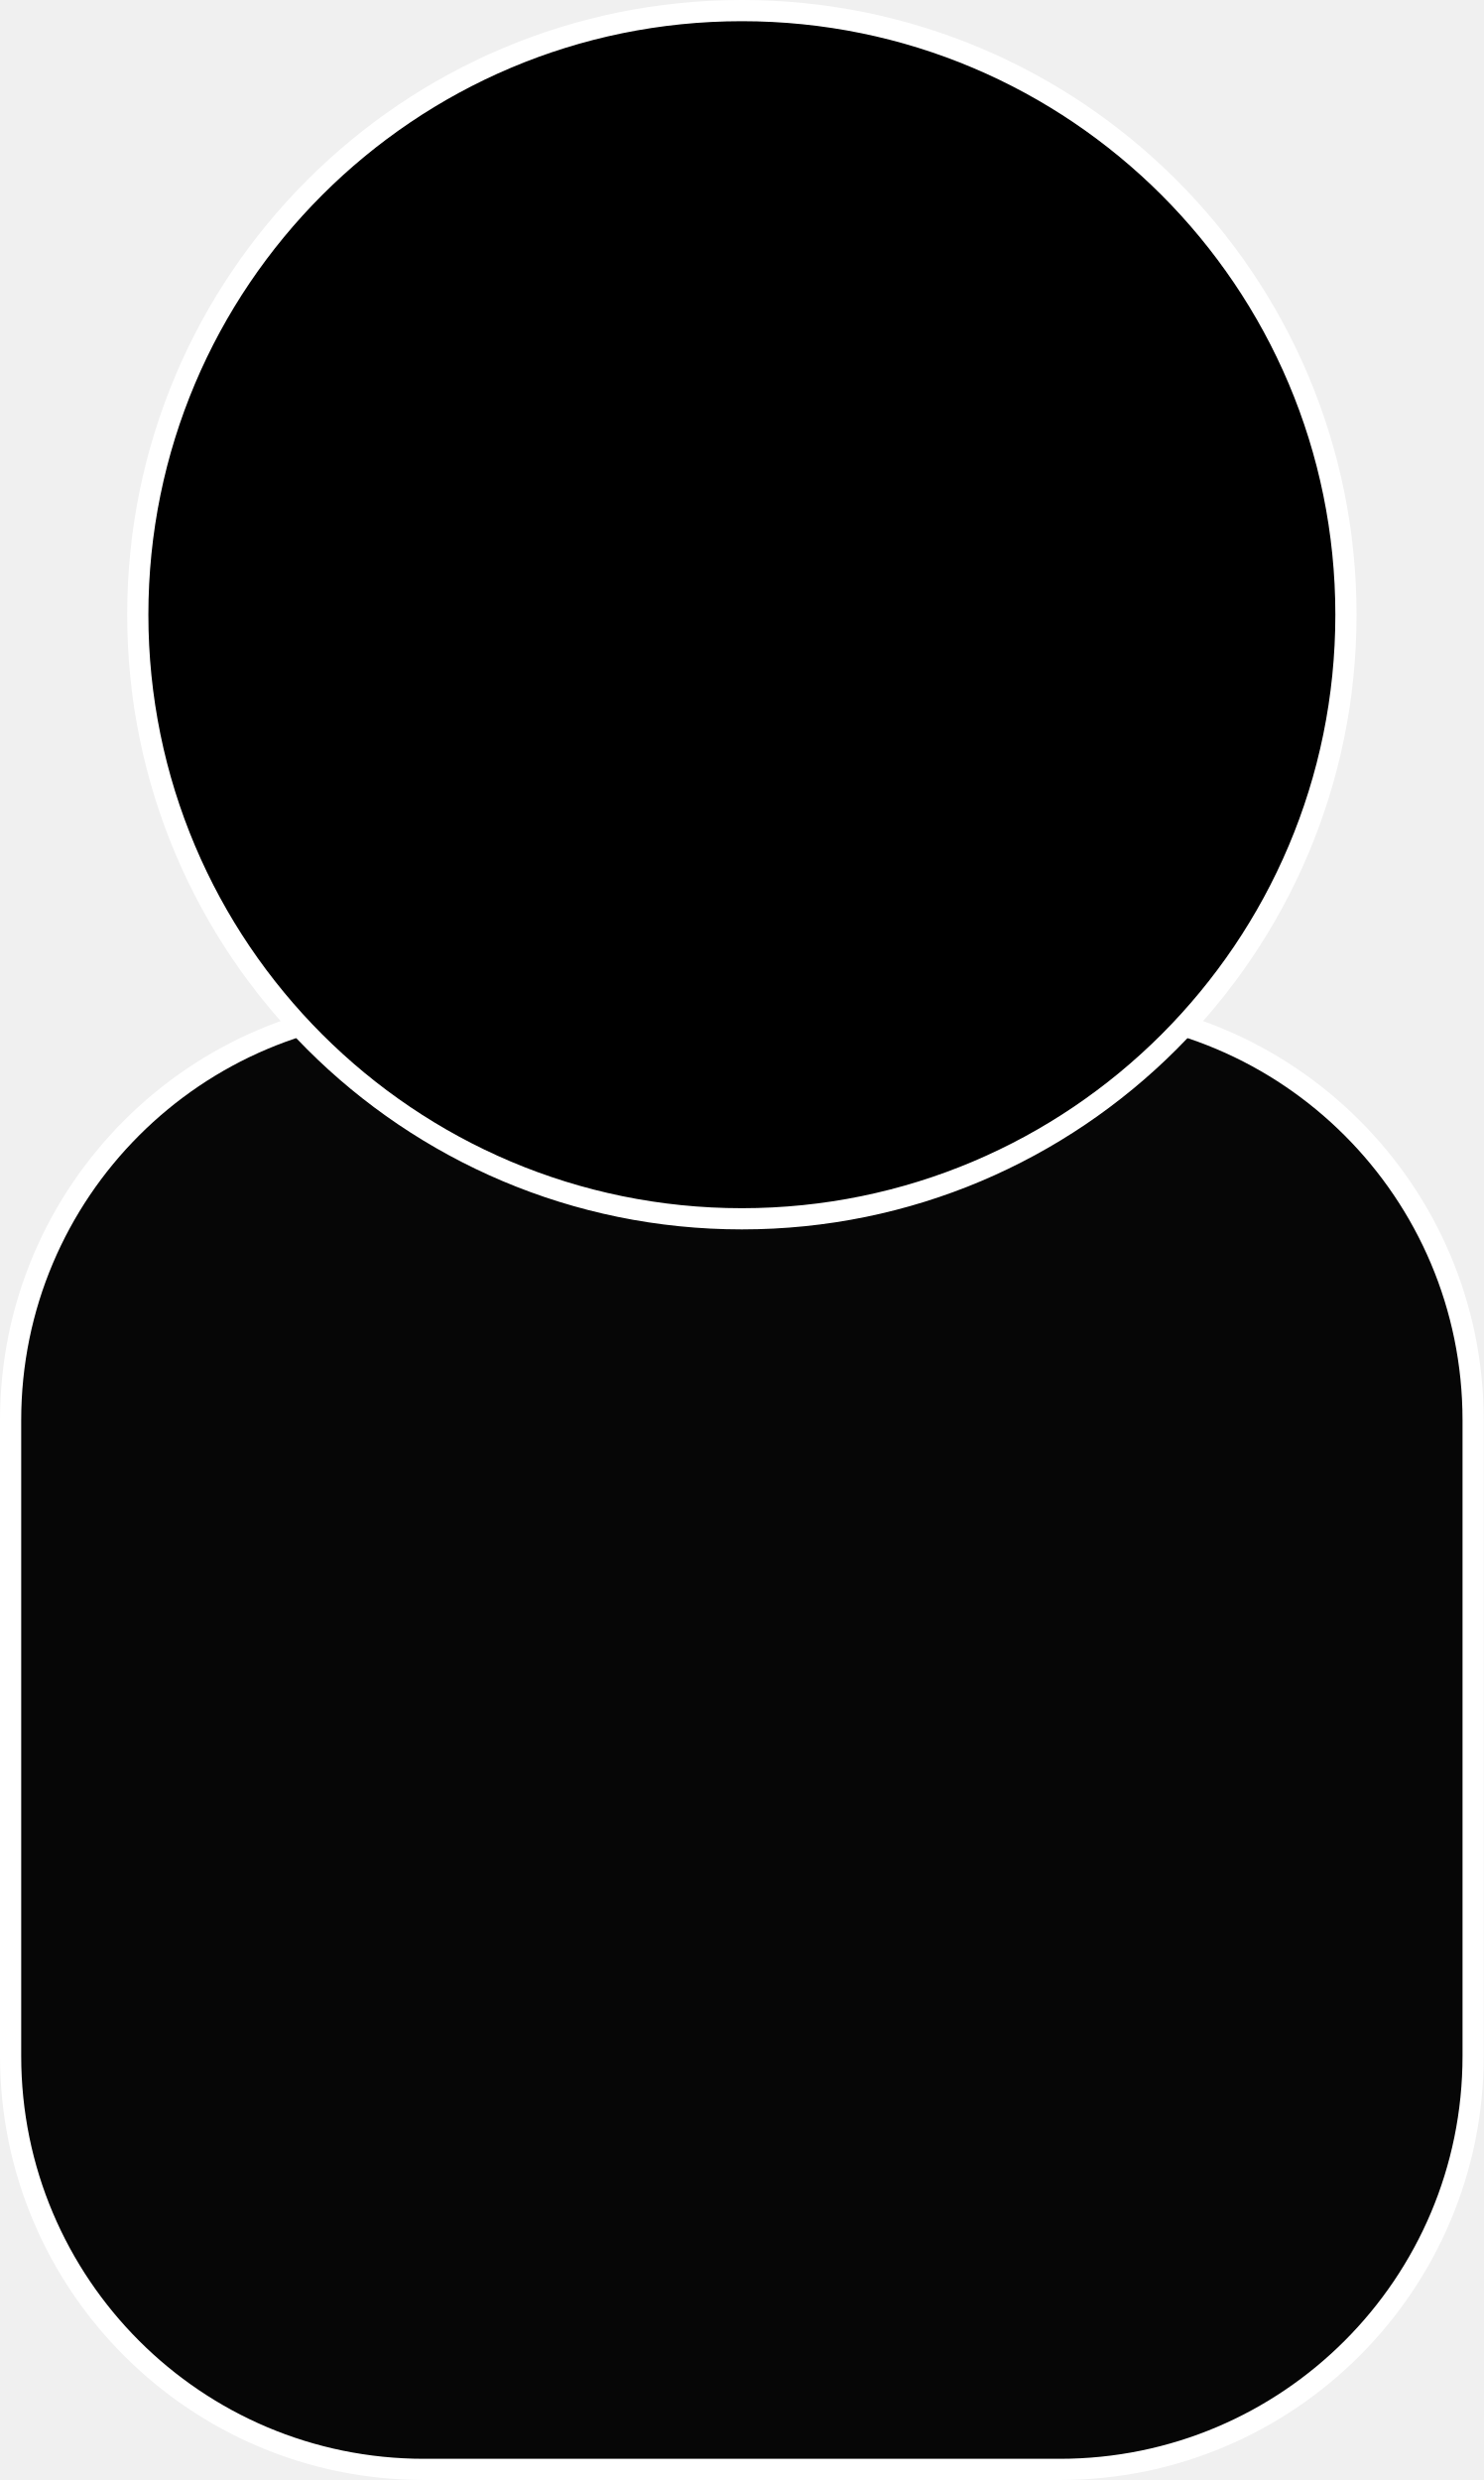
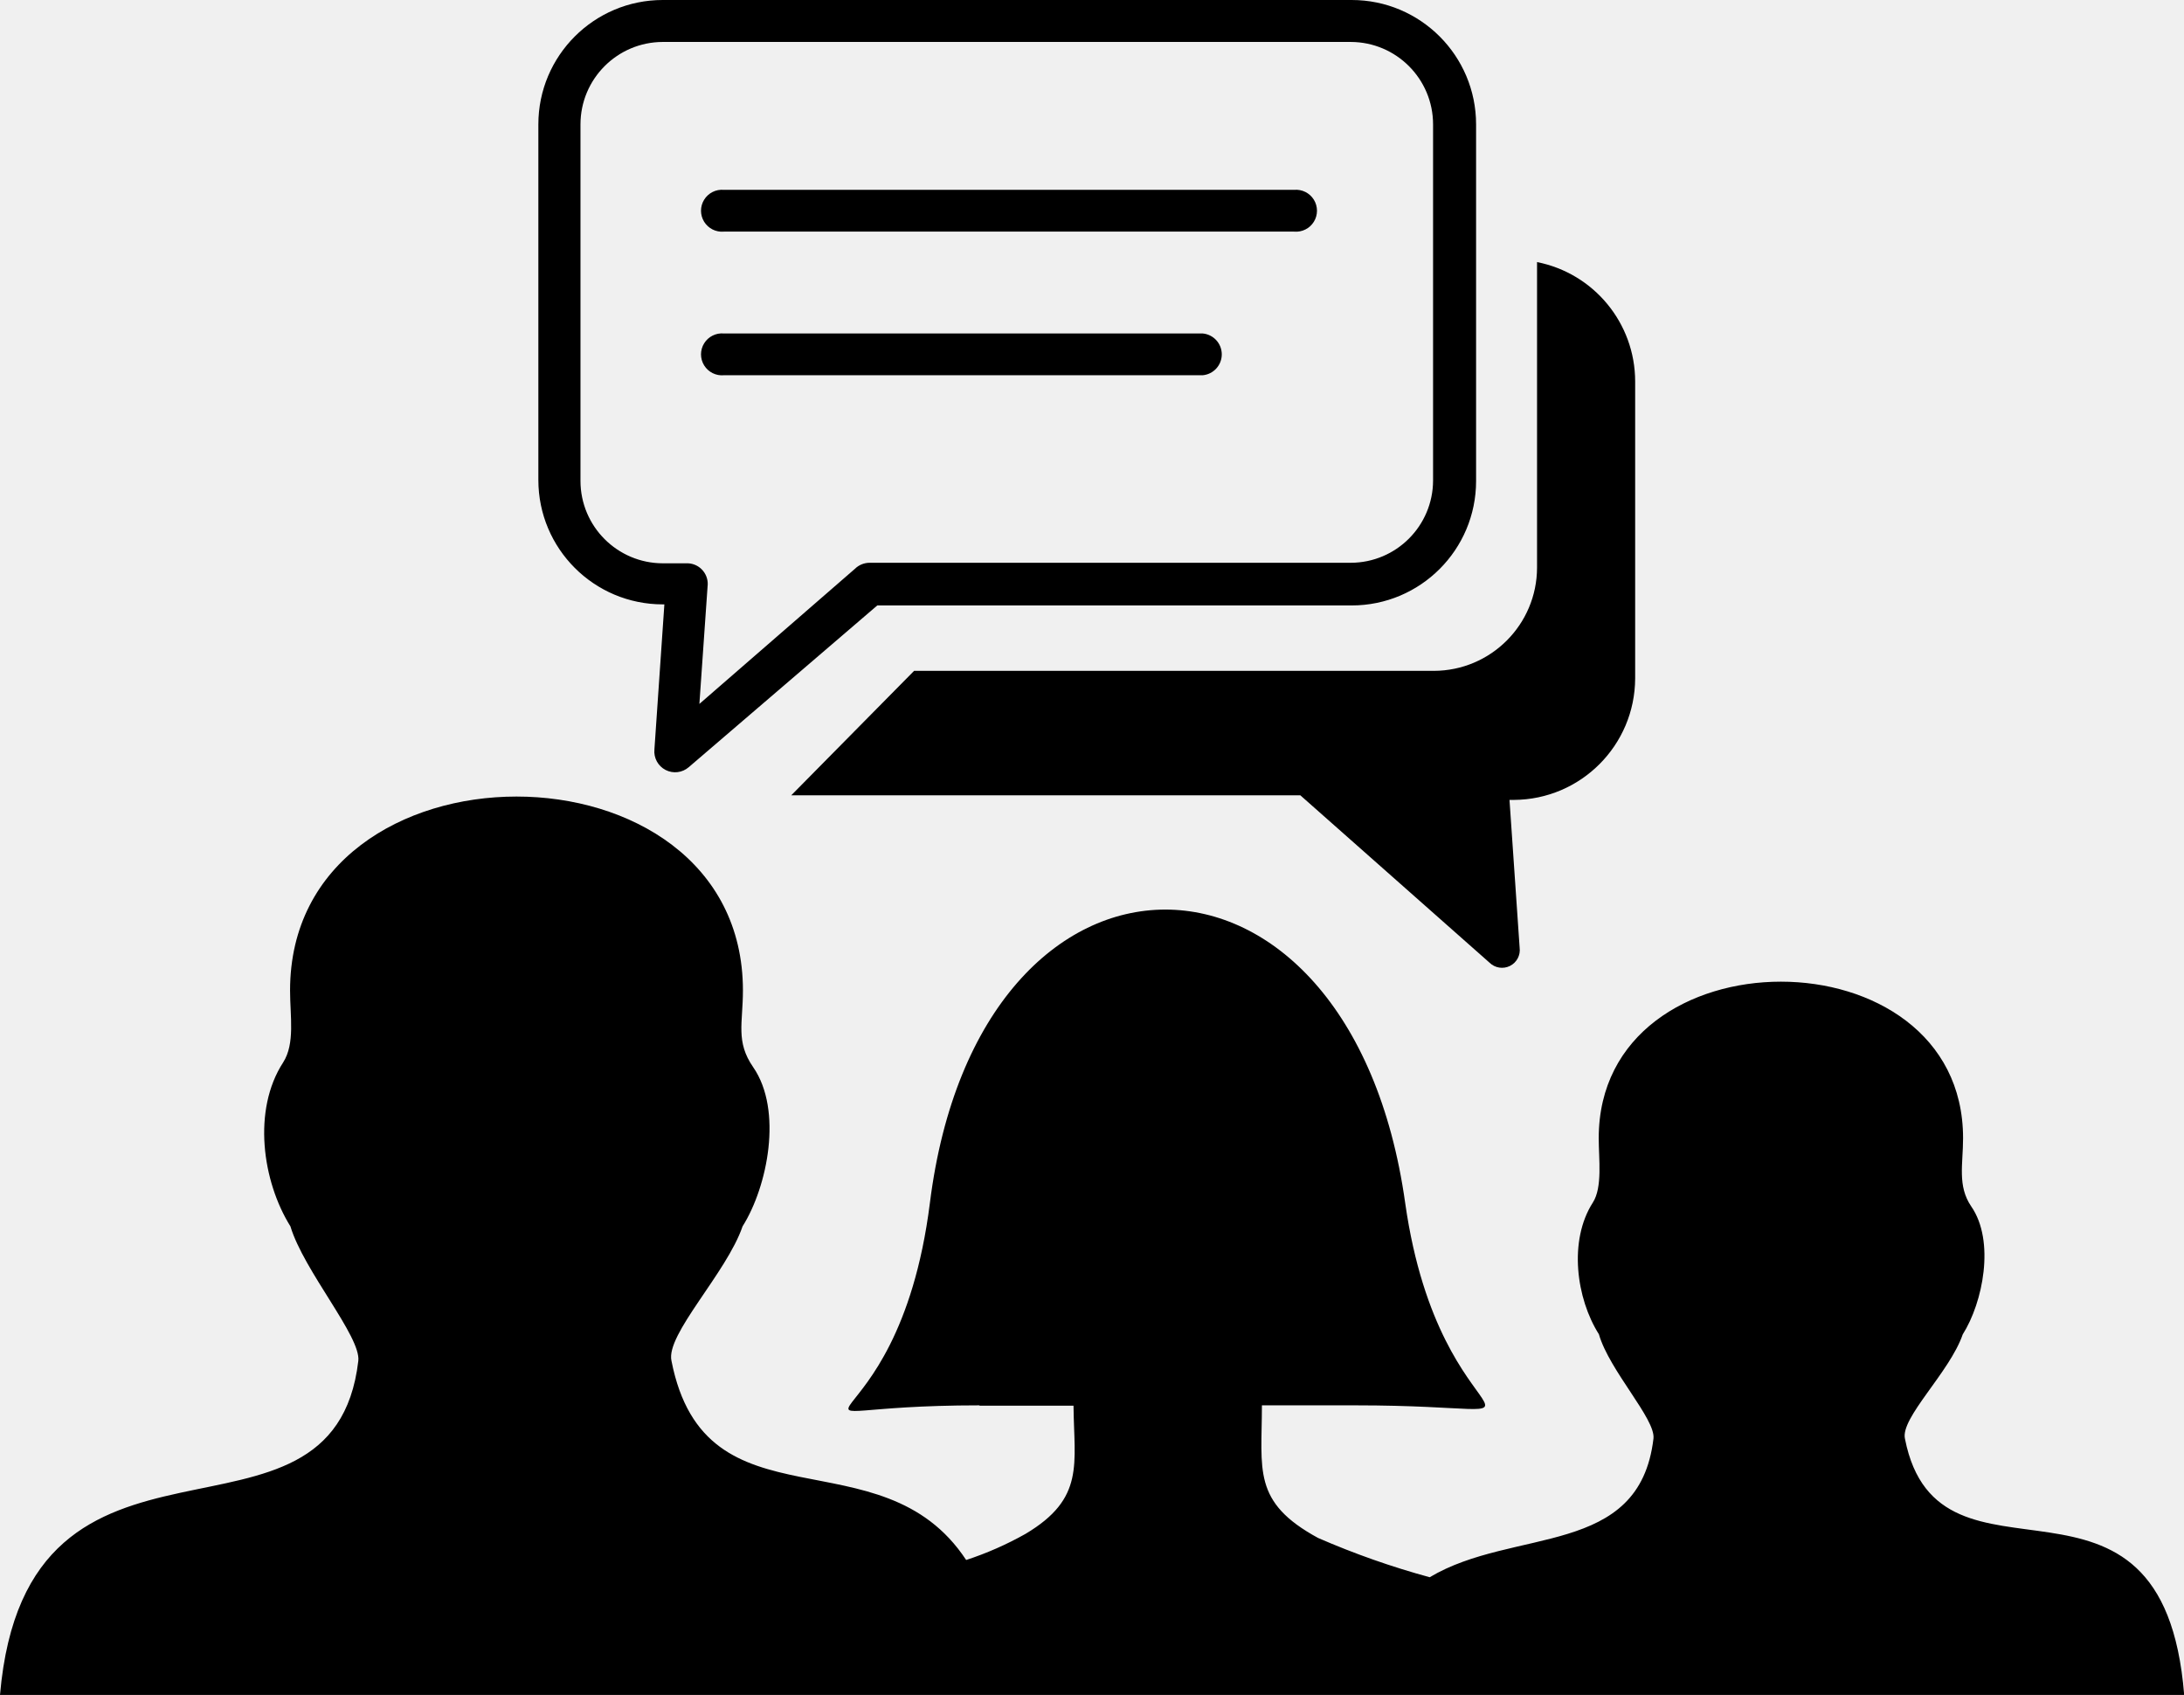
- <svg xmlns="http://www.w3.org/2000/svg" width="70" height="117" viewBox="0 0 70 117" fill="none">
-   <rect x="0.5" y="47.5" width="69" height="69" rx="19.5" fill="#060606" stroke="white" />
-   <circle cx="35" cy="29" r="28.5" fill="black" stroke="white" />
+ <svg xmlns="http://www.w3.org/2000/svg" id="Layer_1" data-name="Layer 1" viewBox="0 0 122.88 95.35">
+   <defs>
+     <style>.cls-1{fill-rule:evenodd;}</style>
+   </defs>
+   <path class="cls-1" d="M55.09,79.06c-13.52,0-4.62,3.3-2.77-11.39,2.76-22,23.65-22,26.74,0,2,14.09,10.45,11.39-2.79,11.39H71c0,3.62-.56,5.44,3.16,7.46a45.94,45.94,0,0,0,6.28,2.21c4.72-2.82,11.8-1.09,12.59-7.8.13-1.1-2.48-3.82-3.07-5.87-1.27-2-1.72-5.26-.34-7.41.55-.86.33-2.44.33-3.62,0-11.74,20.5-11.74,20.5,0,0,1.47-.33,2.68.46,3.84,1.35,1.95.66,5.4-.48,7.2-.73,2.13-3.52,4.7-3.25,5.87,1.9,9.66,14.52-.4,15.71,14.41H0C1.5,78,18.74,88.66,20.16,76.56c.16-1.36-3.07-5.07-3.82-7.57-1.58-2.53-2.15-6.54-.41-9.22.68-1.06.39-2.6.39-4.05,0-14.54,25.48-14.55,25.48,0,0,1.84-.42,2.88.58,4.32,1.67,2.42.81,6.71-.6,8.95-.9,2.63-4.34,6.09-4,7.57,1.91,9.73,11.78,3.92,16.58,11.2a18.59,18.59,0,0,0,3.34-1.47c3.36-2,2.73-3.93,2.7-7.21l-5.27,0ZM37.29,0H76.05a7,7,0,0,1,7,7V27.06a7,7,0,0,1-7,7H49.36L38.75,43.16a1.17,1.17,0,0,1-1.93-1L37.38,34h-.09a7,7,0,0,1-7-7V7a7,7,0,0,1,7-7ZM86.46,14.74A6.85,6.85,0,0,1,92,21.46v16.7A6.86,6.86,0,0,1,85.17,45h-.24l.57,8.31h0a1,1,0,0,1-1.69.85L73.16,44.74H44.52l6.91-7H80.67a5.82,5.82,0,0,0,5.81-5.81V15.19c0-.15,0-.3,0-.45ZM40.73,21.11a1.18,1.18,0,1,1,0-2.35H67.67a1.18,1.18,0,0,1,0,2.35Zm0-8.08a1.18,1.18,0,1,1,0-2.35H72.81a1.18,1.18,0,1,1,0,2.35ZM76,2.36H37.29A4.64,4.64,0,0,0,32.66,7V27.06a4.64,4.64,0,0,0,4.63,4.63h1.43A1.16,1.16,0,0,1,39.81,33l-.46,6.6L48.1,32a1.18,1.18,0,0,1,.83-.34H76a4.64,4.64,0,0,0,4.63-4.63V7A4.64,4.64,0,0,0,76,2.36Z" />
</svg>
